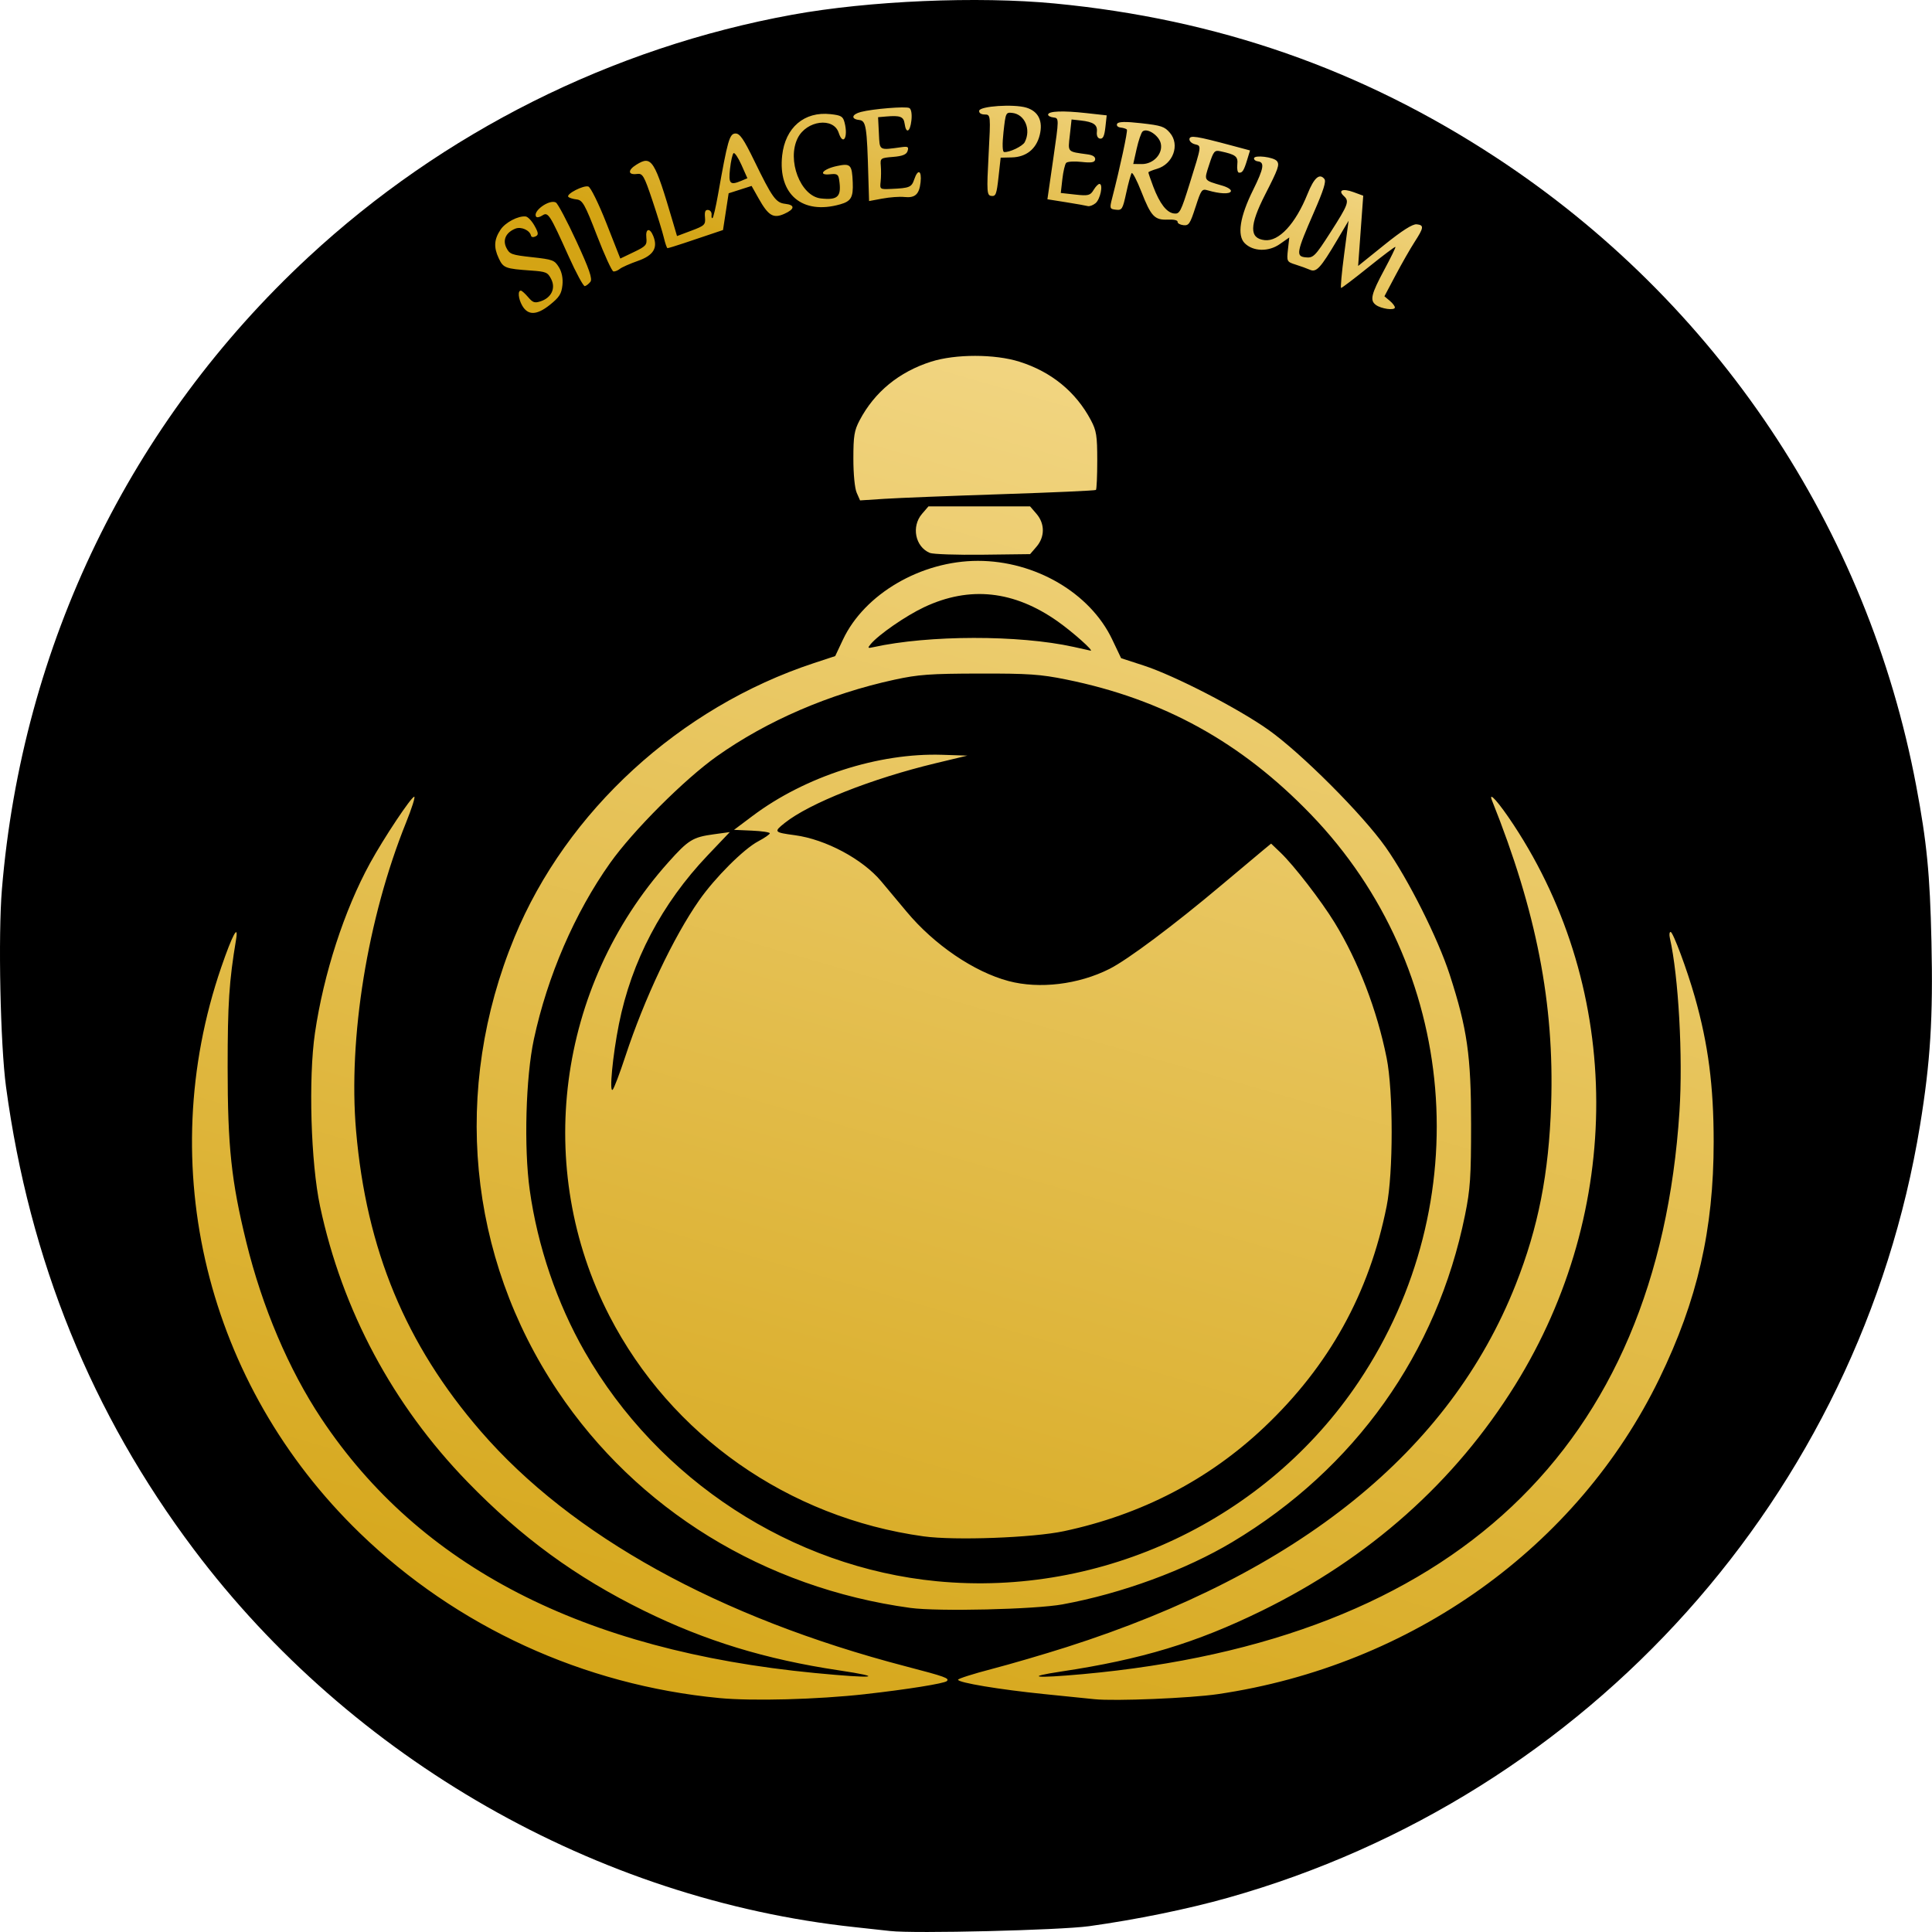
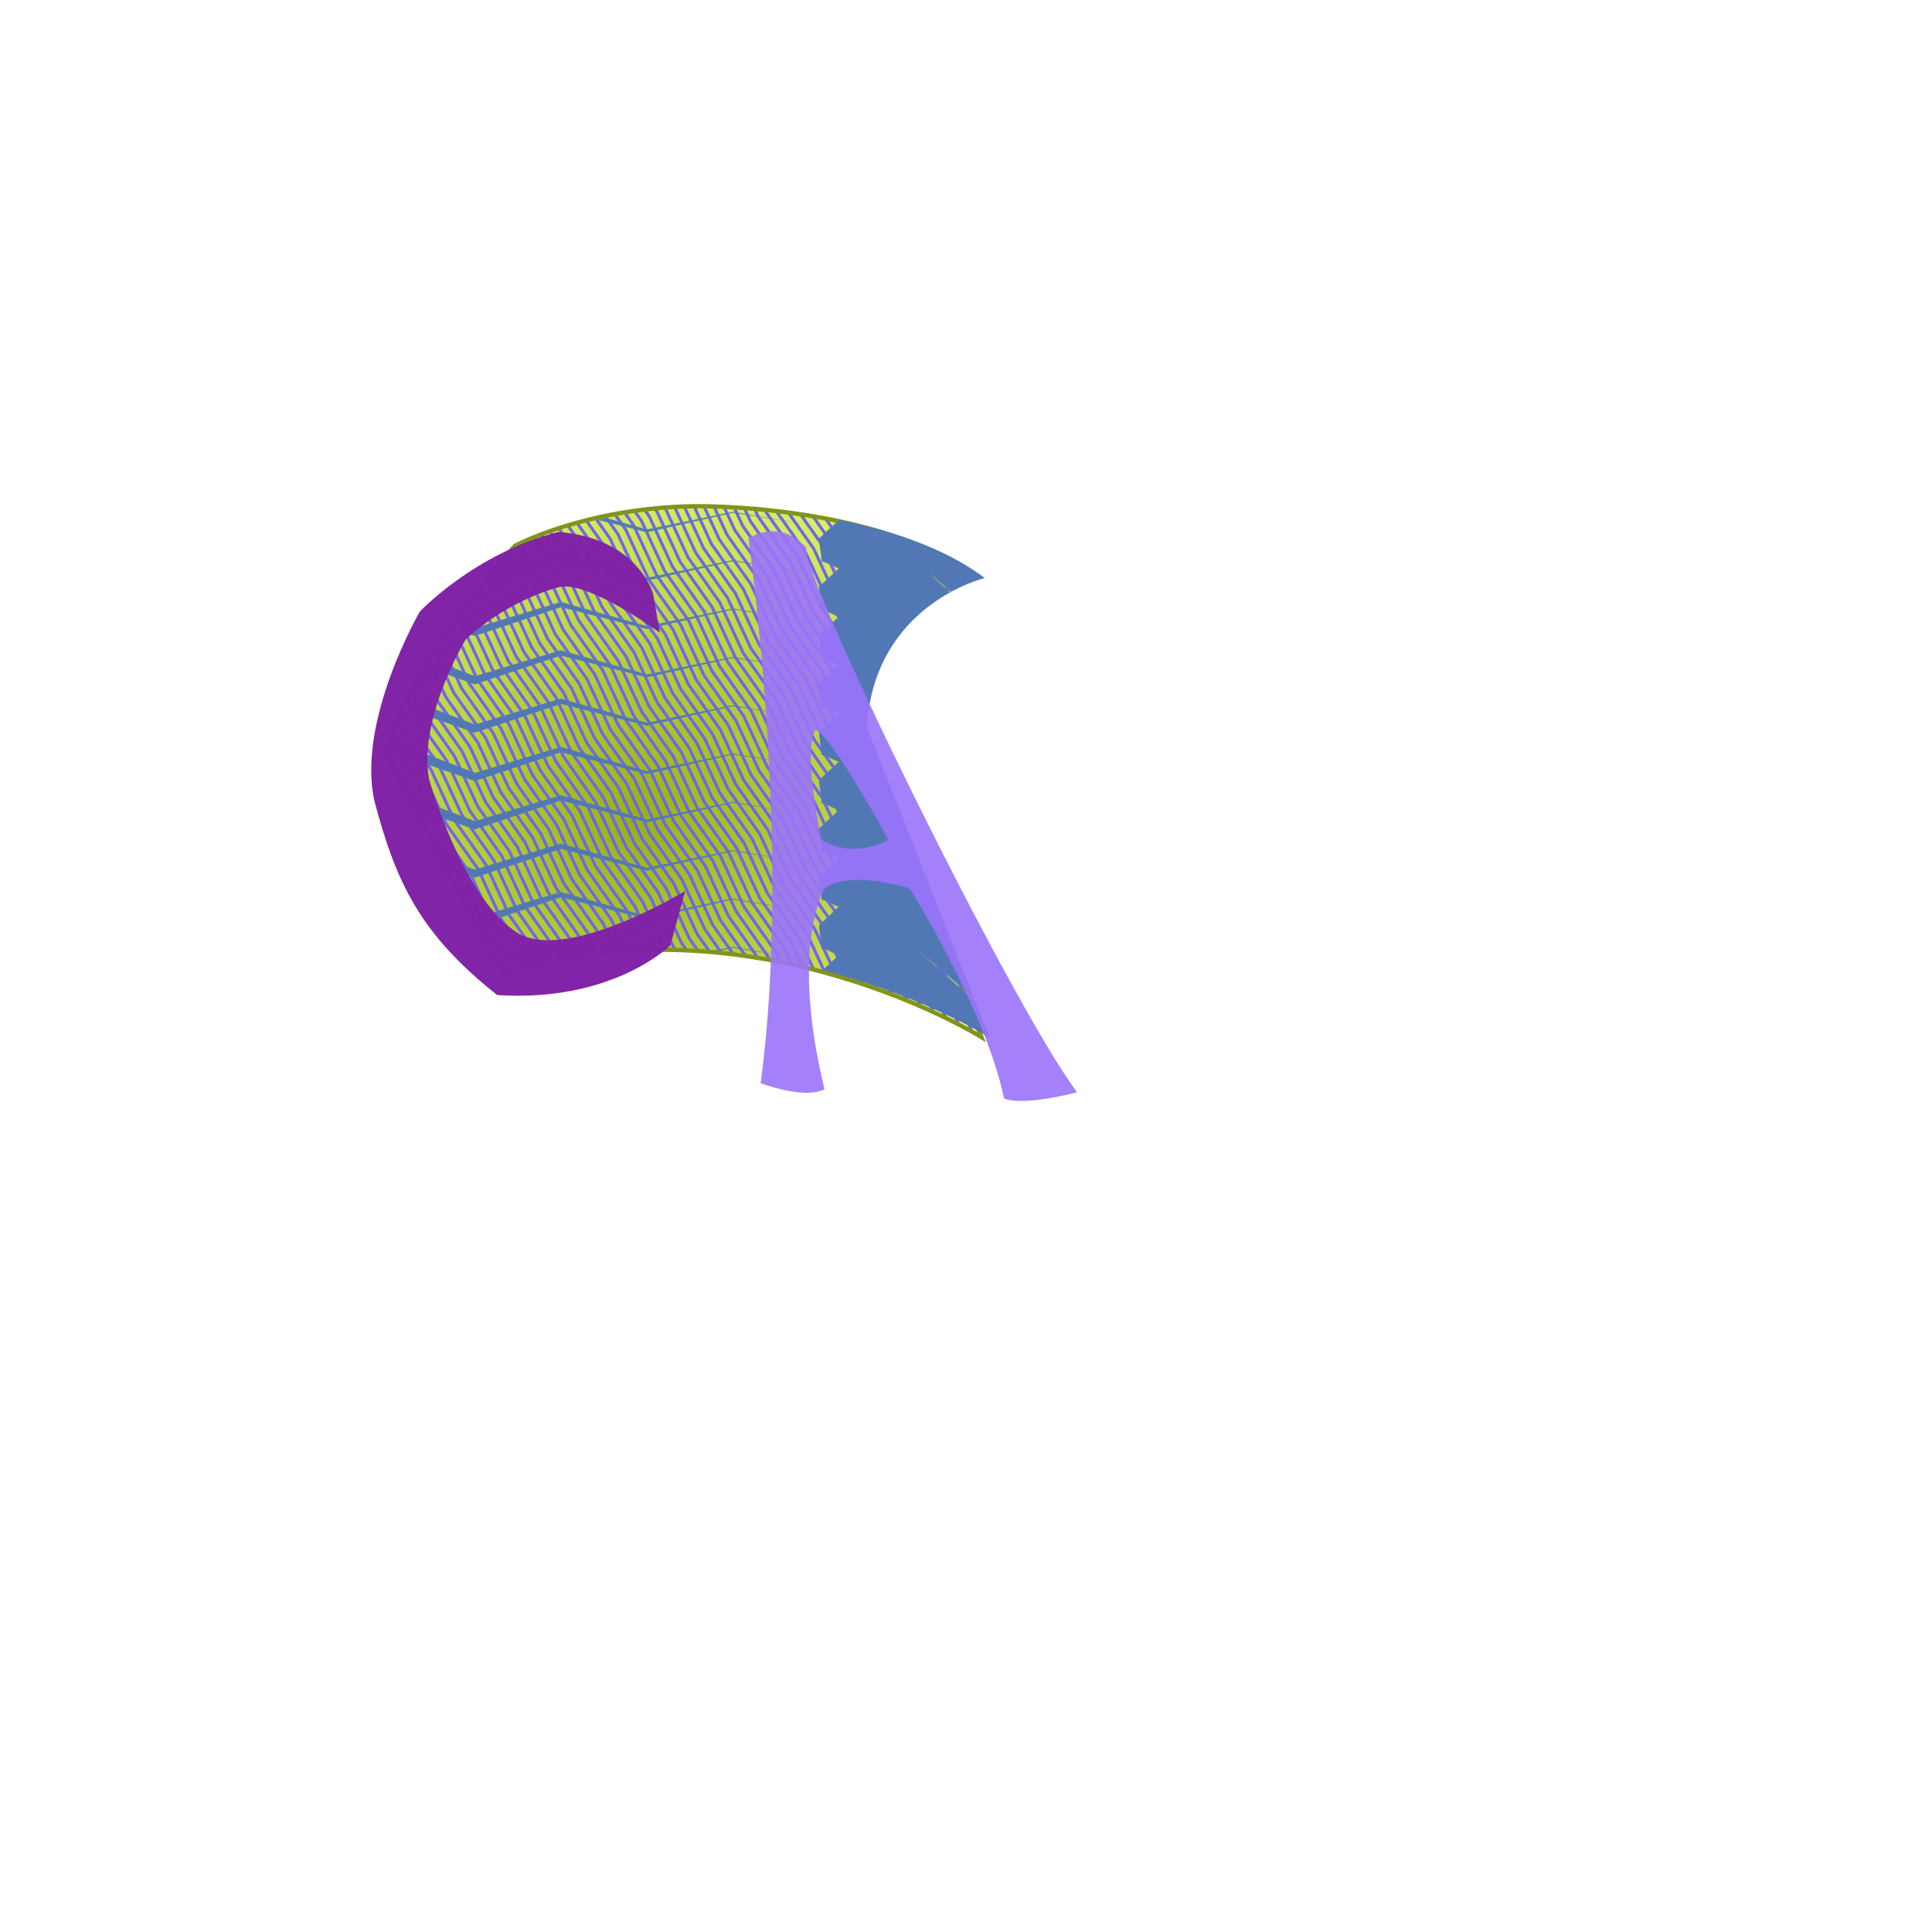
<svg xmlns="http://www.w3.org/2000/svg" xmlns:xlink="http://www.w3.org/1999/xlink" width="192.797mm" height="192.805mm" viewBox="0 0 192.797 192.805" version="1.1" id="svg1" xml:space="preserve">
  <defs id="defs1">
+     <pattern xlink:href="#shading26" preserveAspectRatio="xMidYMid" id="pattern10" patternTransform="matrix(0.3,0,0,0.3,219.4185,1668.928)" x="0" y="0" />
+     <clipPath clipPathUnits="userSpaceOnUse" id="clipPath54">
+       <path id="path54" style="stroke-width:0.1;stroke-linecap:square;paint-order:markers fill stroke;stop-color:#000000" d="m 1691.199,-792.32 h 1634.892 v 92.828 H 1691.199 Z" />
+     </clipPath>
+     <pattern patternUnits="userSpaceOnUse" width="458.914" height="32.167" patternTransform="translate(213.9531,1661.186) scale(0.50)" preserveAspectRatio="xMidYMid" id="shading26" style="fill:#5178b4">
+       <path style="fill-rule:nonzero;stroke:none;stroke-width:0.1;stroke-linecap:square;paint-order:markers fill stroke;stop-color:#000000" d="m 1805.253,-758.465 c 2.02,-1.638 19.964,8.102 21.984,6.464 21.62,-17.533 46.273,-37.65 73.525,-59.981 v 0 c 25.981,19.66 54.044,40.835 83.863,63.288 l 10.607,7.985 10.453,-7.684 c 27.065,-19.899 55.559,-40.887 85.236,-62.775 v 0 c 27.761,18.376 56.487,37.371 85.989,56.863 l 8.481,5.603 8.226,-5.342 c 28.46,-18.485 57.639,-37.452 87.366,-56.786 v 0 c 28.985,16.56 58.459,33.39 88.267,50.405 l 6.265,3.576 6.003,-3.369 c 29.552,-16.587 59.432,-33.365 89.489,-50.245 v 0 c 30.03,14.477 60.219,29.027 90.415,43.581 l 4.207,2.028 3.981,-1.879 c 30.511,-14.403 61.031,-28.81 91.403,-43.144 30.978,12.192 61.79,24.322 92.272,36.327 l 2.456,0.967 2.291,-0.875 c 31.404,-11.999 62.459,-23.859 92.981,-35.506 v 0 c 31.898,9.753 63.207,19.336 93.718,28.688 l 1.123,0.344 1.03,-0.3 c 32.355,-9.426 63.816,-18.575 94.135,-27.371 33.028,7.233 64.689,14.193 94.665,20.814 l 0.287,0.064 0.26,-0.052 c 33.91,-6.744 65.671,-13.016 94.819,-18.714 v 0 c 35.976,4.87 67.948,9.293 95.04,13.171 -27.11,-3.88 -59.064,-8.607 -94.992,-14.029 l -0.067,-0.01 -0.073,0.013 c -29.166,5.245 -60.965,10.901 -94.93,16.895 v 0 c -29.945,-7.292 -61.563,-15.026 -94.536,-23.119 l -0.582,-0.143 -0.639,0.168 c -30.352,7.994 -61.854,16.269 -94.259,24.766 v 0 c -30.483,-10.244 -61.758,-20.768 -93.615,-31.499 l -1.602,-0.54 -1.731,0.606 c -30.541,10.691 -61.619,21.561 -93.052,32.549 v 0 c -30.477,-13.01 -61.279,-26.164 -92.24,-39.39 l -3.088,-1.319 -3.285,1.438 c -30.361,13.293 -60.875,26.65 -91.388,40.007 v 0 c -30.226,-15.623 -60.437,-31.238 -90.481,-46.764 l -4.957,-2.562 -5.206,2.74 c -30.007,15.792 -59.846,31.5 -89.369,47.046 v 0 c -29.882,-18.112 -59.416,-36.007 -88.443,-53.586 l -7.099,-4.299 -7.365,4.533 c -29.628,18.238 -58.727,36.161 -87.132,53.669 -29.632,-20.573 -58.459,-40.569 -86.284,-59.848 l -9.356,-6.482 -9.579,6.765 c -29.505,20.841 -57.876,40.905 -84.878,60.034 v 0 c -30.066,-23.443 -58.281,-45.392 -84.294,-65.566 l -11.454,-8.878 -11.471,9.193 c -32.018,25.671 -60.63,48.713 -85.175,68.619 -2.02,1.638 3.805,21.207 1.785,22.845 z m 0,46.414 c 2.02,-1.638 19.964,8.102 21.984,6.464 21.62,-17.533 46.273,-37.65 73.525,-59.981 v 0 c 25.981,19.66 54.044,40.835 83.863,63.288 l 10.607,7.985 10.453,-7.684 c 27.065,-19.899 55.559,-40.887 85.236,-62.775 v 0 c 27.761,18.376 56.487,37.371 85.989,56.863 l 8.481,5.603 8.226,-5.342 c 28.46,-18.485 57.639,-37.452 87.366,-56.786 v 0 c 28.985,16.56 58.459,33.39 88.267,50.405 l 6.265,3.576 6.003,-3.369 c 29.552,-16.587 59.432,-33.365 89.489,-50.245 v 0 c 30.03,14.477 60.219,29.027 90.415,43.581 l 4.207,2.028 3.981,-1.879 c 30.511,-14.403 61.031,-28.81 91.403,-43.144 30.978,12.192 61.79,24.322 92.272,36.327 l 2.456,0.967 2.291,-0.875 c 31.404,-11.999 62.459,-23.859 92.981,-35.506 v 0 c 31.898,9.753 63.207,19.336 93.718,28.688 l 1.123,0.344 1.03,-0.3 c 32.355,-9.426 63.816,-18.575 94.135,-27.371 33.028,7.233 64.689,14.193 94.665,20.814 l 0.287,0.064 0.26,-0.052 c 33.91,-6.744 65.671,-13.016 94.819,-18.714 v 0 c 35.976,4.87 67.948,9.293 95.04,13.171 -27.11,-3.88 -59.064,-8.607 -94.992,-14.029 l -0.067,-0.01 -0.073,0.013 c -29.166,5.245 -60.965,10.901 -94.93,16.895 v 0 c -29.945,-7.292 -61.563,-15.026 -94.536,-23.119 l -0.582,-0.143 -0.639,0.168 c -30.352,7.994 -61.854,16.269 -94.259,24.766 v 0 c -30.483,-10.244 -61.758,-20.768 -93.615,-31.499 l -1.602,-0.54 -1.731,0.606 c -30.541,10.691 -61.619,21.561 -93.052,32.549 v 0 c -30.477,-13.01 -61.279,-26.164 -92.24,-39.39 l -3.088,-1.319 -3.285,1.438 c -30.361,13.293 -60.875,26.65 -91.388,40.007 v 0 c -30.226,-15.623 -60.437,-31.238 -90.481,-46.764 l -4.957,-2.562 -5.206,2.74 c -30.007,15.792 -59.846,31.5 -89.369,47.046 v 0 c -29.882,-18.112 -59.416,-36.007 -88.443,-53.586 l -7.099,-4.299 -7.365,4.533 c -29.628,18.238 -58.727,36.161 -87.132,53.669 -29.632,-20.573 -58.459,-40.569 -86.284,-59.848 l -9.356,-6.482 -9.579,6.765 c -29.505,20.841 -57.876,40.905 -84.878,60.034 v 0 c -30.066,-23.443 -58.281,-45.392 -84.294,-65.566 l -11.454,-8.878 -11.471,9.193 c -32.018,25.671 -60.63,48.713 -85.175,68.619 -2.02,1.638 3.805,21.207 1.785,22.845 z m 0,46.414 c 2.02,-1.638 19.964,8.102 21.984,6.464 21.62,-17.533 46.273,-37.65 73.525,-59.981 v 0 c 25.981,19.66 54.044,40.835 83.863,63.288 l 10.607,7.985 10.453,-7.684 c 27.065,-19.899 55.559,-40.887 85.236,-62.775 v 0 c 27.761,18.376 56.487,37.371 85.989,56.863 l 8.481,5.603 8.226,-5.342 c 28.46,-18.485 57.639,-37.452 87.366,-56.786 v 0 c 28.985,16.56 58.459,33.39 88.267,50.405 l 6.265,3.576 6.003,-3.369 c 29.552,-16.587 59.432,-33.365 89.489,-50.245 v 0 c 30.03,14.477 60.219,29.027 90.415,43.581 l 4.207,2.028 3.981,-1.879 c 30.511,-14.403 61.031,-28.81 91.403,-43.144 30.978,12.192 61.79,24.322 92.272,36.327 l 2.456,0.967 2.291,-0.875 c 31.404,-11.999 62.459,-23.859 92.981,-35.506 v 0 c 31.898,9.753 63.207,19.336 93.718,28.688 l 1.123,0.344 1.03,-0.3 c 32.355,-9.426 63.816,-18.575 94.135,-27.371 33.028,7.233 64.689,14.193 94.665,20.814 l 0.287,0.064 0.26,-0.052 c 33.91,-6.744 65.671,-13.016 94.819,-18.714 v 0 c 35.976,4.87 67.948,9.293 95.04,13.171 -27.11,-3.88 -59.064,-8.607 -94.992,-14.029 l -0.067,-0.01 -0.073,0.013 c -29.166,5.245 -60.965,10.901 -94.93,16.895 v 0 c -29.945,-7.292 -61.563,-15.026 -94.536,-23.119 l -0.582,-0.143 -0.639,0.168 c -30.352,7.994 -61.854,16.269 -94.259,24.766 v 0 c -30.483,-10.244 -61.758,-20.768 -93.615,-31.499 l -1.602,-0.54 -1.731,0.606 c -30.541,10.691 -61.619,21.561 -93.052,32.549 v 0 c -30.477,-13.01 -61.279,-26.164 -92.24,-39.39 l -3.088,-1.319 -3.285,1.438 c -30.361,13.293 -60.875,26.65 -91.388,40.007 v 0 c -30.226,-15.623 -60.437,-31.238 -90.481,-46.764 l -4.957,-2.562 -5.206,2.74 c -30.007,15.792 -59.846,31.5 -89.369,47.046 v 0 c -29.882,-18.112 -59.416,-36.007 -88.443,-53.586 l -7.099,-4.299 -7.365,4.533 c -29.628,18.238 -58.727,36.161 -87.132,53.669 -29.632,-20.573 -58.459,-40.569 -86.284,-59.848 l -9.356,-6.482 -9.579,6.765 c -29.505,20.841 -57.876,40.905 -84.878,60.034 v 0 c -30.066,-23.443 -58.281,-45.392 -84.294,-65.566 l -11.454,-8.878 -11.471,9.193 c -32.018,25.671 -60.63,48.713 -85.175,68.619 -2.02,1.638 3.805,21.207 1.785,22.845 z m 0,46.414 c 2.02,-1.638 19.964,8.102 21.984,6.464 21.62,-17.533 46.273,-37.65 73.525,-59.981 v 0 c 25.981,19.66 54.044,40.835 83.863,63.288 l 10.607,7.985 10.453,-7.684 c 27.065,-19.899 55.559,-40.887 85.236,-62.775 v 0 c 27.761,18.376 56.487,37.371 85.989,56.863 l 8.481,5.603 8.226,-5.342 c 28.46,-18.485 57.639,-37.452 87.366,-56.786 v 0 c 28.985,16.56 58.459,33.39 88.267,50.405 l 6.265,3.576 6.003,-3.369 c 29.552,-16.587 59.432,-33.365 89.489,-50.245 v 0 c 30.03,14.477 60.219,29.027 90.415,43.581 l 4.207,2.028 3.981,-1.879 c 30.511,-14.403 61.031,-28.81 91.403,-43.144 30.978,12.192 61.79,24.322 92.272,36.327 l 2.456,0.967 2.291,-0.875 c 31.404,-11.999 62.459,-23.859 92.981,-35.506 v 0 c 31.898,9.753 63.207,19.336 93.718,28.688 l 1.123,0.344 1.03,-0.3 c 32.355,-9.426 63.816,-18.575 94.135,-27.371 33.028,7.233 64.689,14.193 94.665,20.814 l 0.287,0.064 0.26,-0.052 c 33.91,-6.744 65.671,-13.016 94.819,-18.714 v 0 c 35.976,4.87 67.948,9.293 95.04,13.171 -27.11,-3.88 -59.064,-8.607 -94.992,-14.029 l -0.067,-0.01 -0.073,0.013 c -29.166,5.245 -60.965,10.901 -94.93,16.895 v 0 c -29.945,-7.292 -61.563,-15.026 -94.536,-23.119 l -0.582,-0.143 -0.639,0.168 c -30.352,7.994 -61.854,16.269 -94.259,24.766 v 0 c -30.483,-10.244 -61.758,-20.768 -93.615,-31.499 l -1.602,-0.54 -1.731,0.606 c -30.541,10.691 -61.619,21.561 -93.052,32.549 v 0 c -30.477,-13.01 -61.279,-26.164 -92.24,-39.39 l -3.088,-1.319 -3.285,1.438 c -30.361,13.293 -60.875,26.65 -91.388,40.007 v 0 c -30.226,-15.623 -60.437,-31.238 -90.481,-46.764 l -4.957,-2.562 -5.206,2.74 c -30.007,15.792 -59.846,31.5 -89.369,47.046 v 0 c -29.882,-18.112 -59.416,-36.007 -88.443,-53.586 l -7.099,-4.299 -7.365,4.533 c -29.628,18.238 -58.727,36.161 -87.132,53.669 -29.632,-20.573 -58.459,-40.569 -86.284,-59.848 l -9.356,-6.482 -9.579,6.765 c -29.505,20.841 -57.876,40.905 -84.878,60.034 v 0 c -30.066,-23.443 -58.281,-45.392 -84.294,-65.566 l -11.454,-8.878 -11.471,9.193 c -32.018,25.671 -60.63,48.713 -85.175,68.619 -2.02,1.638 3.805,21.207 1.785,22.845 z m 0,46.414 c 2.02,-1.638 19.964,8.102 21.984,6.464 21.62,-17.533 46.273,-37.65 73.525,-59.981 v 0 c 25.981,19.66 54.044,40.835 83.863,63.288 l 10.607,7.985 10.453,-7.684 c 27.065,-19.899 55.559,-40.887 85.236,-62.775 v 0 c 27.761,18.376 56.487,37.371 85.989,56.863 l 8.481,5.603 8.226,-5.342 c 28.46,-18.485 57.639,-37.452 87.366,-56.786 v 0 c 28.985,16.56 58.459,33.39 88.267,50.405 l 6.265,3.576 6.003,-3.369 c 29.552,-16.587 59.432,-33.365 89.489,-50.245 v 0 c 30.03,14.477 60.219,29.027 90.415,43.581 l 4.207,2.028 3.981,-1.879 c 30.511,-14.403 61.031,-28.81 91.403,-43.144 30.978,12.192 61.79,24.322 92.272,36.327 l 2.456,0.967 2.291,-0.875 c 31.404,-11.999 62.459,-23.859 92.981,-35.506 v 0 c 31.898,9.753 63.207,19.336 93.718,28.688 l 1.123,0.344 1.03,-0.3 c 32.355,-9.426 63.816,-18.575 94.135,-27.371 33.028,7.233 64.689,14.193 94.665,20.814 l 0.287,0.064 0.26,-0.052 c 33.91,-6.744 65.671,-13.016 94.819,-18.714 v 0 c 35.976,4.87 67.948,9.293 95.04,13.171 -27.11,-3.88 -59.064,-8.607 -94.992,-14.029 l -0.067,-0.01 -0.073,0.013 c -29.166,5.245 -60.965,10.901 -94.93,16.895 v 0 c -29.945,-7.292 -61.563,-15.026 -94.536,-23.119 l -0.582,-0.143 -0.639,0.168 c -30.352,7.994 -61.854,16.269 -94.259,24.766 v 0 c -30.483,-10.244 -61.758,-20.768 -93.615,-31.499 l -1.602,-0.54 -1.731,0.606 c -30.541,10.691 -61.619,21.561 -93.052,32.549 v 0 c -30.477,-13.01 -61.279,-26.164 -92.24,-39.39 l -3.088,-1.319 -3.285,1.438 c -30.361,13.293 -60.875,26.65 -91.388,40.007 v 0 c -30.226,-15.623 -60.437,-31.238 -90.481,-46.764 l -4.957,-2.562 -5.206,2.74 c -30.007,15.792 -59.846,31.5 -89.369,47.046 v 0 c -29.882,-18.112 -59.416,-36.007 -88.443,-53.586 l -7.099,-4.299 -7.365,4.533 c -29.628,18.238 -58.727,36.161 -87.132,53.669 -29.632,-20.573 -58.459,-40.569 -86.284,-59.848 l -9.356,-6.482 -9.579,6.765 c -29.505,20.841 -57.876,40.905 -84.878,60.034 v 0 c -30.066,-23.443 -58.281,-45.392 -84.294,-65.566 l -11.454,-8.878 -11.471,9.193 c -32.018,25.671 -60.63,48.713 -85.175,68.619 -2.02,1.638 3.805,21.207 1.785,22.845 z" id="use24" clip-path="url(#clipPath54)" transform="matrix(0.3013115,0,0,0.3465181,-543.2754,274.5532)" />
+     </pattern>
+     <pattern xlink:href="#ZigZag" preserveAspectRatio="none" id="pattern9" patternTransform="matrix(0.055,0.0952628,-0.00866026,0.005,0,0)" x="0" y="0" />
+     <pattern patternUnits="userSpaceOnUse" width="100" height="90" patternTransform="scale(0.2)" id="ZigZag" style="fill:#7062eb" x="0" y="0" preserveAspectRatio="none">
+       <path style="opacity:1;fill-opacity:1;stroke:none;stroke-width:1;stroke-dasharray:none" d="M 50,90 0,40 V 10 L 50,60 100,10 V 40 L 50,90" id="zigzag-path-pattern" />
+     </pattern>
+     <linearGradient id="linearGradient4">
+       <stop style="stop-color:#96b20f;stop-opacity:1;" offset="0" id="stop4" />
+       <stop style="stop-color:#daf265;stop-opacity:1;" offset="1" id="stop5" />
+     </linearGradient>
    <linearGradient id="linearGradient1">
      <stop style="stop-color:#d4a414;stop-opacity:1;" offset="0" id="stop1" />
      <stop style="stop-color:#f5db8f;stop-opacity:1;" offset="1" id="stop2" />
    </linearGradient>
    <linearGradient xlink:href="#linearGradient1" id="linearGradient2" x1="97.175" y1="220.313" x2="142.865" y2="61.444" gradientUnits="userSpaceOnUse" />
    <linearGradient xlink:href="#linearGradient1" id="linearGradient3" gradientUnits="userSpaceOnUse" x1="102.104" y1="80.023" x2="110.257" y2="47.794" gradientTransform="rotate(6.310322,172.4281,124.4224)" />
+     <radialGradient xlink:href="#linearGradient4" id="radialGradient5" cx="61.913" cy="78.333" fx="61.913" fy="78.333" r="29.732" gradientTransform="matrix(1.188561,-0.3925286,0.366346,1.109281,-38.74765,19.16218)" gradientUnits="userSpaceOnUse" />
  </defs>
-   <g id="layer1" transform="translate(-3.698516,-34.91982)">
+   <g id="layer1" transform="translate(-3.698516,-34.91982)" style="display:none">
    <path style="fill:#000000" d="m 92.549,227.628 c -0.509,-0.059 -2.117,-0.234 -3.572,-0.391 C 63.276,224.48 38.791,210.485 23.05,189.555 12.849,175.992 6.639,160.702 4.3,143.385 3.732,139.182 3.505,128.295 3.889,123.674 5.918,99.279 16.673,77.092 34.473,60.578 47.915,48.108 64.767,39.667 82.76,36.39 c 7.658,-1.395 18.506,-1.86 26.194,-1.123 16.274,1.56 30.635,6.573 44.053,15.376 21.999,14.433 37.073,36.983 41.922,62.712 1.06,5.623 1.367,8.768 1.52,15.536 0.171,7.587 -0.104,12.01 -1.139,18.33 -6.032,36.83 -33.006,66.93 -69.087,77.093 -3.998,1.126 -9.124,2.175 -13.829,2.83 -2.892,0.402 -17.464,0.757 -19.844,0.483 z" id="path1" />
    <path d="m 58.576,65.34 c 0.938,-0.751 1.154,-1.089 1.25,-1.955 0.073,-0.661 -0.057,-1.325 -0.353,-1.801 -0.44,-0.707 -0.604,-0.768 -2.679,-0.998 -2.051,-0.227 -2.235,-0.294 -2.559,-0.931 -0.399,-0.786 -0.046,-1.541 0.897,-1.918 0.572,-0.229 1.436,0.157 1.557,0.696 0.036,0.158 0.22,0.191 0.451,0.08 0.321,-0.153 0.303,-0.344 -0.1,-1.067 -0.27,-0.484 -0.666,-0.9 -0.881,-0.923 -0.743,-0.082 -2.023,0.588 -2.505,1.311 -0.649,0.975 -0.701,1.755 -0.189,2.849 0.46,0.985 0.641,1.054 3.237,1.237 1.502,0.106 1.657,0.173 2.006,0.859 0.465,0.915 0.015,1.857 -1.056,2.209 -0.595,0.195 -0.777,0.136 -1.24,-0.407 -0.299,-0.35 -0.624,-0.645 -0.723,-0.656 -0.339,-0.037 -0.272,0.801 0.119,1.485 0.574,1.005 1.452,0.983 2.768,-0.07 z m 4.039,-2.293 c 0.23,-0.289 -0.104,-1.26 -1.396,-4.057 -0.934,-2.022 -1.856,-3.76 -2.048,-3.863 -0.661,-0.351 -2.378,0.902 -1.957,1.428 0.077,0.096 0.349,0.037 0.605,-0.131 0.577,-0.38 0.733,-0.14 2.623,4.065 0.75,1.669 1.478,3.012 1.617,2.986 0.139,-0.026 0.389,-0.219 0.555,-0.428 z m 2.939,-1.293 c 0.199,-0.161 1.012,-0.52 1.805,-0.799 1.549,-0.543 2.012,-1.29 1.535,-2.479 -0.347,-0.867 -0.792,-0.761 -0.693,0.164 0.078,0.729 -0.029,0.85 -1.257,1.439 l -1.342,0.643 -1.388,-3.528 c -0.77,-1.958 -1.572,-3.587 -1.802,-3.66 -0.478,-0.152 -2.227,0.745 -2,1.025 0.083,0.103 0.455,0.221 0.825,0.262 0.597,0.066 0.83,0.479 2.039,3.614 0.751,1.947 1.489,3.556 1.641,3.575 0.152,0.02 0.438,-0.095 0.638,-0.256 z m 6.424,-2.576 c 0.851,-0.286 2.072,-0.696 2.711,-0.911 l 1.163,-0.392 0.281,-1.833 0.281,-1.833 1.145,-0.367 1.145,-0.367 0.703,1.25 c 0.971,1.725 1.468,2.024 2.556,1.539 1.064,-0.474 1.101,-0.893 0.088,-1.005 -0.922,-0.102 -1.286,-0.609 -3.071,-4.278 -1.067,-2.193 -1.452,-2.752 -1.891,-2.738 -0.59,0.019 -0.774,0.669 -1.739,6.117 -0.214,1.207 -0.456,2.248 -0.538,2.314 -0.082,0.066 -0.127,-0.078 -0.101,-0.319 0.027,-0.241 -0.126,-0.458 -0.339,-0.481 -0.289,-0.032 -0.37,0.159 -0.319,0.744 0.064,0.73 -0.035,0.826 -1.362,1.323 l -1.43,0.537 -0.387,-1.317 c -1.867,-6.346 -2.131,-6.762 -3.681,-5.798 -0.876,0.545 -0.829,1.041 0.087,0.916 0.552,-0.075 0.701,0.182 1.52,2.629 0.499,1.492 1.017,3.174 1.15,3.738 0.134,0.564 0.296,1.031 0.361,1.038 0.065,0.007 0.815,-0.221 1.666,-0.506 z m 4.573,-7.411 c 0.085,-0.771 0.244,-1.474 0.353,-1.561 0.109,-0.087 0.464,0.44 0.79,1.172 l 0.592,1.33 -0.615,0.258 c -1.121,0.47 -1.285,0.294 -1.12,-1.199 z m 66.349,13.847 c 0.014,-0.127 -0.215,-0.432 -0.509,-0.678 l -0.534,-0.447 1.121,-2.116 c 0.617,-1.164 1.462,-2.644 1.879,-3.288 0.942,-1.456 0.972,-1.698 0.221,-1.781 -0.402,-0.044 -1.453,0.623 -3.221,2.046 l -2.624,2.112 0.255,-3.506 0.255,-3.506 -0.957,-0.352 c -1.1,-0.405 -1.606,-0.188 -0.954,0.409 0.54,0.495 0.408,0.847 -1.342,3.576 -1.56,2.433 -1.731,2.604 -2.517,2.517 -0.969,-0.107 -0.895,-0.499 0.852,-4.503 0.958,-2.197 1.235,-3.075 1.043,-3.314 -0.488,-0.609 -1.032,-0.126 -1.684,1.493 -1.202,2.987 -2.854,4.767 -4.276,4.609 -1.552,-0.172 -1.534,-1.459 0.064,-4.585 1.298,-2.538 1.442,-2.95 1.157,-3.306 -0.322,-0.402 -2.246,-0.637 -2.285,-0.28 -0.016,0.145 0.152,0.283 0.374,0.308 0.709,0.078 0.609,0.688 -0.469,2.864 -1.316,2.655 -1.61,4.519 -0.838,5.3 0.833,0.842 2.377,0.884 3.504,0.095 l 0.948,-0.664 -0.134,1.213 c -0.13,1.177 -0.107,1.222 0.766,1.496 0.495,0.155 1.139,0.388 1.43,0.517 0.641,0.284 1.065,-0.178 2.706,-2.952 l 1.149,-1.942 -0.441,3.346 c -0.243,1.84 -0.38,3.352 -0.304,3.36 0.075,0.008 1.311,-0.93 2.745,-2.084 1.435,-1.154 2.639,-2.06 2.677,-2.013 0.038,0.047 -0.458,1.065 -1.101,2.262 -1.321,2.457 -1.47,3.072 -0.854,3.528 0.531,0.393 1.866,0.579 1.901,0.264 z M 87.542,55.314 c 1.09,-0.309 1.315,-0.699 1.257,-2.172 -0.072,-1.801 -0.213,-1.948 -1.589,-1.652 -1.396,0.3 -1.931,0.956 -0.67,0.821 0.686,-0.073 0.819,0.006 0.9,0.537 0.259,1.693 -0.104,2.065 -1.823,1.875 -2.037,-0.225 -3.417,-3.838 -2.305,-6.034 0.888,-1.754 3.566,-2.097 4.083,-0.523 0.446,1.357 0.968,0.453 0.587,-1.017 -0.159,-0.615 -0.334,-0.72 -1.402,-0.838 -2.618,-0.289 -4.516,1.333 -4.824,4.123 -0.43,3.89 2.012,5.95 5.786,4.879 z m 4.229,-0.578 c 0.734,-0.137 1.706,-0.208 2.16,-0.158 1.086,0.12 1.503,-0.254 1.637,-1.469 0.131,-1.185 -0.266,-1.371 -0.63,-0.295 -0.269,0.796 -0.465,0.878 -2.305,0.959 -1.121,0.05 -1.136,0.04 -1.051,-0.729 0.047,-0.429 0.055,-1.135 0.017,-1.57 -0.067,-0.764 -0.026,-0.794 1.228,-0.896 0.94,-0.076 1.338,-0.239 1.446,-0.59 0.126,-0.41 0.036,-0.469 -0.585,-0.385 -2.316,0.316 -2.194,0.39 -2.281,-1.379 l -0.08,-1.608 0.79,-0.069 c 1.418,-0.124 1.762,0.008 1.859,0.715 0.143,1.046 0.548,0.847 0.678,-0.333 0.069,-0.626 -0.017,-1.129 -0.209,-1.229 -0.357,-0.184 -3.631,0.081 -4.829,0.391 -0.922,0.239 -1.026,0.708 -0.177,0.802 0.692,0.077 0.778,0.615 0.918,5.758 0.035,1.285 0.067,2.335 0.071,2.334 0.004,-0.001 0.608,-0.114 1.342,-0.251 z m 31.232,0.861 c 0.567,-1.762 0.634,-1.854 1.235,-1.679 1.191,0.347 2.159,0.391 2.294,0.104 0.077,-0.163 -0.285,-0.409 -0.843,-0.573 -1.912,-0.561 -1.849,-0.462 -1.32,-2.099 0.431,-1.336 0.534,-1.46 1.108,-1.337 1.546,0.33 1.788,0.519 1.699,1.326 -0.048,0.431 0.025,0.796 0.161,0.811 0.342,0.038 0.493,-0.197 0.823,-1.28 l 0.285,-0.937 -1.769,-0.474 c -3.596,-0.963 -4.233,-1.062 -4.277,-0.664 -0.023,0.204 0.221,0.438 0.541,0.521 0.68,0.175 0.698,0.038 -0.526,3.953 -0.875,2.799 -0.99,3.018 -1.543,2.957 -0.741,-0.082 -1.435,-0.976 -2.083,-2.684 -0.273,-0.721 -0.492,-1.359 -0.485,-1.419 0.007,-0.06 0.389,-0.218 0.85,-0.352 1.616,-0.469 2.317,-2.402 1.301,-3.592 -0.538,-0.631 -0.843,-0.733 -2.863,-0.962 -1.578,-0.179 -2.306,-0.161 -2.41,0.06 -0.085,0.181 0.067,0.34 0.355,0.372 0.277,0.031 0.556,0.121 0.621,0.201 0.104,0.129 -0.691,3.825 -1.467,6.826 -0.269,1.041 -0.25,1.104 0.368,1.172 0.612,0.068 0.676,-0.037 1.034,-1.683 0.21,-0.965 0.452,-1.85 0.54,-1.968 0.087,-0.117 0.52,0.709 0.962,1.837 0.976,2.491 1.325,2.86 2.65,2.802 0.601,-0.026 0.991,0.063 0.974,0.222 -0.016,0.146 0.244,0.296 0.577,0.333 0.542,0.06 0.671,-0.131 1.206,-1.797 z m -5.873,-5.823 c 0.186,-0.831 0.453,-1.611 0.594,-1.734 0.446,-0.39 1.626,0.385 1.813,1.189 0.239,1.029 -0.728,2.077 -1.903,2.064 l -0.842,-0.009 z m -13.784,2.819 0.214,-1.938 1.108,-0.026 c 1.44,-0.033 2.443,-0.835 2.789,-2.229 0.347,-1.395 -0.128,-2.37 -1.331,-2.737 -1.255,-0.382 -4.659,-0.156 -4.711,0.313 -0.025,0.224 0.192,0.369 0.558,0.37 0.589,0.003 0.595,0.07 0.383,4.038 -0.198,3.696 -0.174,4.04 0.28,4.09 0.441,0.049 0.519,-0.16 0.71,-1.883 z m 0.498,-4.505 c 0.213,-1.929 0.233,-1.971 0.876,-1.9 1.253,0.139 1.896,1.653 1.242,2.92 -0.21,0.407 -1.537,1.04 -2.06,0.982 -0.168,-0.019 -0.191,-0.801 -0.058,-2.003 z m 9.176,7.118 c 0.477,-0.382 0.796,-1.889 0.409,-1.932 -0.121,-0.013 -0.388,0.257 -0.593,0.6 -0.332,0.556 -0.531,0.607 -1.824,0.464 l -1.452,-0.161 0.157,-1.38 c 0.086,-0.759 0.257,-1.489 0.379,-1.622 0.122,-0.133 0.814,-0.176 1.537,-0.096 0.994,0.11 1.326,0.05 1.358,-0.249 0.029,-0.258 -0.228,-0.432 -0.743,-0.503 -2.077,-0.288 -1.977,-0.181 -1.786,-1.906 l 0.174,-1.578 0.899,0.099 c 1.3,0.144 1.705,0.428 1.626,1.14 -0.042,0.384 0.084,0.646 0.325,0.673 0.292,0.032 0.428,-0.263 0.525,-1.14 l 0.131,-1.183 -2.071,-0.229 c -2.308,-0.255 -3.738,-0.199 -3.776,0.148 -0.014,0.127 0.228,0.258 0.538,0.292 0.558,0.062 0.558,0.104 -0.022,4.113 l -0.586,4.05 1.864,0.297 c 1.025,0.164 2.001,0.336 2.168,0.384 0.167,0.048 0.511,-0.079 0.763,-0.281 z" style="fill:url(#linearGradient3)" id="path1-7" />
    <path d="m 90.048,203.986 c 4.146,-0.462 7.902,-1.063 8.141,-1.302 0.283,-0.283 -0.156,-0.441 -4.091,-1.468 -18.658,-4.868 -33.378,-13.011 -42.428,-23.47 -7.488,-8.653 -11.413,-18.116 -12.438,-29.989 -0.798,-9.24 1.143,-21.205 4.989,-30.749 0.572,-1.419 0.94,-2.58 0.818,-2.58 -0.294,0 -3.039,4.125 -4.41,6.627 -2.572,4.695 -4.631,11.04 -5.498,16.946 -0.665,4.529 -0.417,12.961 0.509,17.305 2.211,10.379 7.259,19.818 14.702,27.489 5.389,5.555 10.823,9.523 17.613,12.863 6.131,3.016 12.149,4.858 19.447,5.952 4.777,0.716 3.602,0.846 -2.405,0.266 C 61.837,199.64 45.591,191.259 35.76,176.474 32.516,171.594 29.873,165.381 28.278,158.879 c -1.495,-6.093 -1.862,-9.534 -1.862,-17.462 0,-6.332 0.149,-8.59 0.835,-12.7 0.284,-1.7 -0.361,-0.508 -1.468,2.715 -6.824,19.86 -1.497,41.641 13.811,56.469 9.676,9.373 22.335,15.182 35.902,16.478 3.306,0.316 9.772,0.142 14.552,-0.391 z m 35.19,2.5e-4 c 19.337,-2.846 35.891,-14.675 44.055,-31.481 3.803,-7.829 5.422,-14.883 5.422,-23.635 0,-5.579 -0.542,-9.746 -1.882,-14.465 -0.775,-2.73 -2.173,-6.482 -2.415,-6.482 -0.116,0 -0.15,0.268 -0.076,0.595 0.867,3.827 1.314,11.875 0.96,17.312 -2.182,33.599 -22.542,52.798 -59.558,56.162 -4.801,0.436 -5.883,0.3 -2.117,-0.266 7.971,-1.199 13.465,-2.863 19.976,-6.052 10.768,-5.273 19.291,-12.862 25.301,-22.532 10.845,-17.446 10.786,-39.294 -0.152,-55.903 -1.486,-2.257 -2.578,-3.482 -2.15,-2.414 4.432,11.073 6.221,20.268 5.894,30.288 -0.226,6.927 -1.28,12.289 -3.537,17.999 -6.569,16.62 -21.626,28.778 -44.803,36.176 -2.256,0.72 -5.619,1.704 -7.474,2.187 -1.855,0.483 -3.373,0.966 -3.373,1.074 0,0.292 4.113,0.977 8.599,1.433 2.183,0.222 4.445,0.452 5.027,0.511 2.034,0.208 9.548,-0.102 12.303,-0.507 z m -15.478,-8.962 c 5.897,-1.084 12.248,-3.418 16.933,-6.224 12.224,-7.321 20.413,-18.83 23.205,-32.611 0.529,-2.612 0.608,-3.784 0.608,-9.084 0,-6.841 -0.38,-9.5 -2.128,-14.905 -1.177,-3.637 -4.145,-9.545 -6.403,-12.744 -2.308,-3.269 -8.432,-9.395 -11.709,-11.713 -3.045,-2.153 -9.36,-5.407 -12.435,-6.407 l -2.249,-0.732 -0.898,-1.885 c -2.203,-4.626 -7.681,-7.829 -13.39,-7.829 -5.67,0 -11.324,3.299 -13.473,7.862 l -0.773,1.641 -2.137,0.705 c -13.361,4.407 -24.679,14.771 -29.87,27.354 -6.257,15.165 -4.672,31.844 4.301,45.27 7.917,11.847 20.622,19.663 35.206,21.66 2.75,0.377 12.461,0.148 15.214,-0.357 z m -12.558,-2.302 c -14.466,-1.393 -27.817,-10.095 -35.151,-22.912 -2.771,-4.842 -4.704,-10.525 -5.489,-16.136 -0.59,-4.216 -0.397,-11.255 0.412,-15.028 1.355,-6.319 4.08,-12.622 7.611,-17.602 2.285,-3.223 7.424,-8.361 10.646,-10.646 5.01,-3.552 11.24,-6.239 17.738,-7.649 2.382,-0.517 3.559,-0.602 8.456,-0.612 4.905,-0.01 6.099,0.072 8.667,0.592 9.699,1.966 17.469,6.251 24.434,13.475 14.738,15.284 16.719,38.739 4.779,56.588 -9.209,13.768 -25.587,21.52 -42.104,19.93 z m 12.674,-4.998 c 7.709,-1.64 14.457,-5.14 19.974,-10.361 6.483,-6.136 10.486,-13.358 12.229,-22.066 0.668,-3.336 0.668,-11.462 0,-14.797 -0.957,-4.779 -2.83,-9.653 -5.19,-13.503 -1.341,-2.187 -4.065,-5.715 -5.395,-6.987 l -0.943,-0.902 -0.774,0.637 c -0.426,0.35 -2.306,1.927 -4.178,3.503 -4.723,3.978 -9.352,7.441 -11.172,8.36 -3.096,1.563 -7.003,2.034 -10.079,1.216 -3.45,-0.918 -7.419,-3.618 -10.173,-6.921 -0.833,-0.999 -1.976,-2.365 -2.539,-3.036 -1.863,-2.219 -5.541,-4.183 -8.604,-4.596 -2.099,-0.283 -2.14,-0.333 -1.019,-1.226 2.466,-1.965 8.687,-4.427 15.047,-5.955 l 3.175,-0.763 -2.514,-0.082 c -6.338,-0.206 -13.671,2.158 -18.918,6.099 l -1.852,1.391 1.786,0.078 c 0.982,0.043 1.786,0.162 1.786,0.265 0,0.103 -0.524,0.465 -1.165,0.805 -1.449,0.769 -4.31,3.628 -5.884,5.881 -2.573,3.682 -5.479,9.826 -7.375,15.593 -0.55,1.673 -1.115,3.162 -1.255,3.307 -0.364,0.379 -0.004,-3.415 0.621,-6.544 1.254,-6.279 4.28,-12.034 8.853,-16.839 l 2.21,-2.322 -1.586,0.217 c -2.112,0.289 -2.538,0.551 -4.552,2.804 -11.11,12.421 -13.461,30.541 -5.874,45.261 6.141,11.914 17.859,20.136 31.354,22 3.116,0.43 10.904,0.143 14.007,-0.517 z m 0.942,-88.252 c -5.431,-1.199 -14.458,-1.185 -19.956,0.031 -0.573,0.127 -0.603,0.095 -0.277,-0.298 0.787,-0.948 3.51,-2.831 5.342,-3.694 4.536,-2.137 8.966,-1.661 13.339,1.432 1.503,1.063 3.679,3.005 3.255,2.906 -0.064,-0.015 -0.83,-0.185 -1.703,-0.378 z m -3.681,-9.995 c 0.844,-0.982 0.843,-2.296 -5.7e-4,-3.278 l -0.639,-0.742 h -5.073 -5.073 l -0.639,0.742 c -1.085,1.261 -0.68,3.288 0.779,3.899 0.312,0.131 2.691,0.211 5.287,0.179 l 4.72,-0.058 z m -3.463,-5.24 c 5.093,-0.167 9.32,-0.357 9.393,-0.423 0.073,-0.066 0.132,-1.39 0.132,-2.943 0,-2.464 -0.08,-2.973 -0.631,-4.013 -1.5,-2.833 -3.947,-4.836 -7.135,-5.842 -2.457,-0.775 -6.384,-0.777 -8.811,-0.005 -3.198,1.018 -5.642,3.021 -7.133,5.847 -0.54,1.023 -0.628,1.563 -0.628,3.836 -1.6e-4,1.554 0.138,2.959 0.334,3.405 l 0.334,0.759 2.442,-0.159 c 1.343,-0.087 6.609,-0.295 11.703,-0.462 z" style="fill:url(#linearGradient2)" id="path1-4" />
  </g>
+   <g id="layer2">
+     <path style="fill:url(#radialGradient5);fill-opacity:1;stroke-width:0.427;stroke-linecap:round" d="m 52.037,54.511 c 0,0 7.012,-3.801 17.943,-3.953 0,0 18.258,-0.307 28.126,7.132 0,0 -11.016,2.581 -11.775,14.878 L 98.581,103.538 c 0,0 -22.774,-14.223 -47.823,-6.329 L 39.118,75.404 C 40.788,67.055 52.037,54.511 52.037,54.511 Z" id="path2" />
+     <path style="fill:url(#pattern9);fill-opacity:1;stroke-width:0.427;stroke-linecap:round;stroke:#809519;stroke-opacity:1" d="m 51.392,54.469 c 0,0 7.012,-3.801 17.943,-3.953 0,0 18.258,-0.307 28.126,7.132 0,0 -11.016,2.581 -11.775,14.878 l 12.251,30.97 c 0,0 -22.774,-14.223 -47.823,-6.329 L 38.473,75.363 C 40.143,67.013 51.392,54.469 51.392,54.469 Z" id="path2-4" />
+     <path style="fill:url(#pattern10);fill-opacity:1;stroke:none;stroke-width:0.427;stroke-linecap:round;stroke-opacity:1" d="m 52.21,54.508 c 0,0 7.012,-3.801 17.943,-3.953 0,0 18.258,-0.307 28.126,7.132 0,0 -11.016,2.581 -11.775,14.878 l 12.251,30.97 c 0,0 -22.774,-14.223 -47.823,-6.329 L 39.292,75.402 C 40.962,67.052 52.21,54.508 52.21,54.508 Z" id="path2-4-5" />
+     <path id="path3" style="fill:#9a73fa;stroke-width:0.371;stroke-linecap:round;fill-opacity:0.902" d="m 74.693,53.743 c 0,0 4.403,30.97 1.215,54.35 0,0 4.326,1.67 6.376,0.607 -3.492,-14.271 0,-20.04 0,-20.04 2.581,-1.898 8.502,0 8.502,0 0,0 7.591,12.145 9.412,20.951 1.898,0.835 7.287,-0.608 7.287,-0.608 C 100.805,100.046 80.006,57.689 80.462,54.653 77.729,51.617 74.693,53.743 74.693,53.743 Z m 6.68,19.129 c 1.442,0.152 7.287,10.931 7.287,10.931 0,0 -3.34,2.05 -6.68,0 0,0 -1.898,-8.729 -0.607,-10.931 z" />
+     <path style="fill:#8123a6;fill-opacity:0.992;stroke-width:0.371;stroke-linecap:round" d="m 65.851,63.14 c 0,0 -7.121,-5.199 -10.02,-4.554 0,0 -4.956,1.153 -9.357,5.232 0,0 -4.735,7.793 -3.662,13.912 0,0 3.386,12.12 8.968,15.448 5.045,2.791 16.595,-4.269 16.595,-4.269 l -1.472,5.428 c 0,0 -5.692,5.717 -17.285,4.965 C 41.888,93.183 39.493,88.013 37.346,79.855 35.629,71.803 41.901,61.03 41.901,61.03 c 0,0 5.434,-5.799 13.808,-7.946 8.051,0.644 9.477,6.217 9.477,6.217 z" id="path4" />
+   </g>
</svg>
